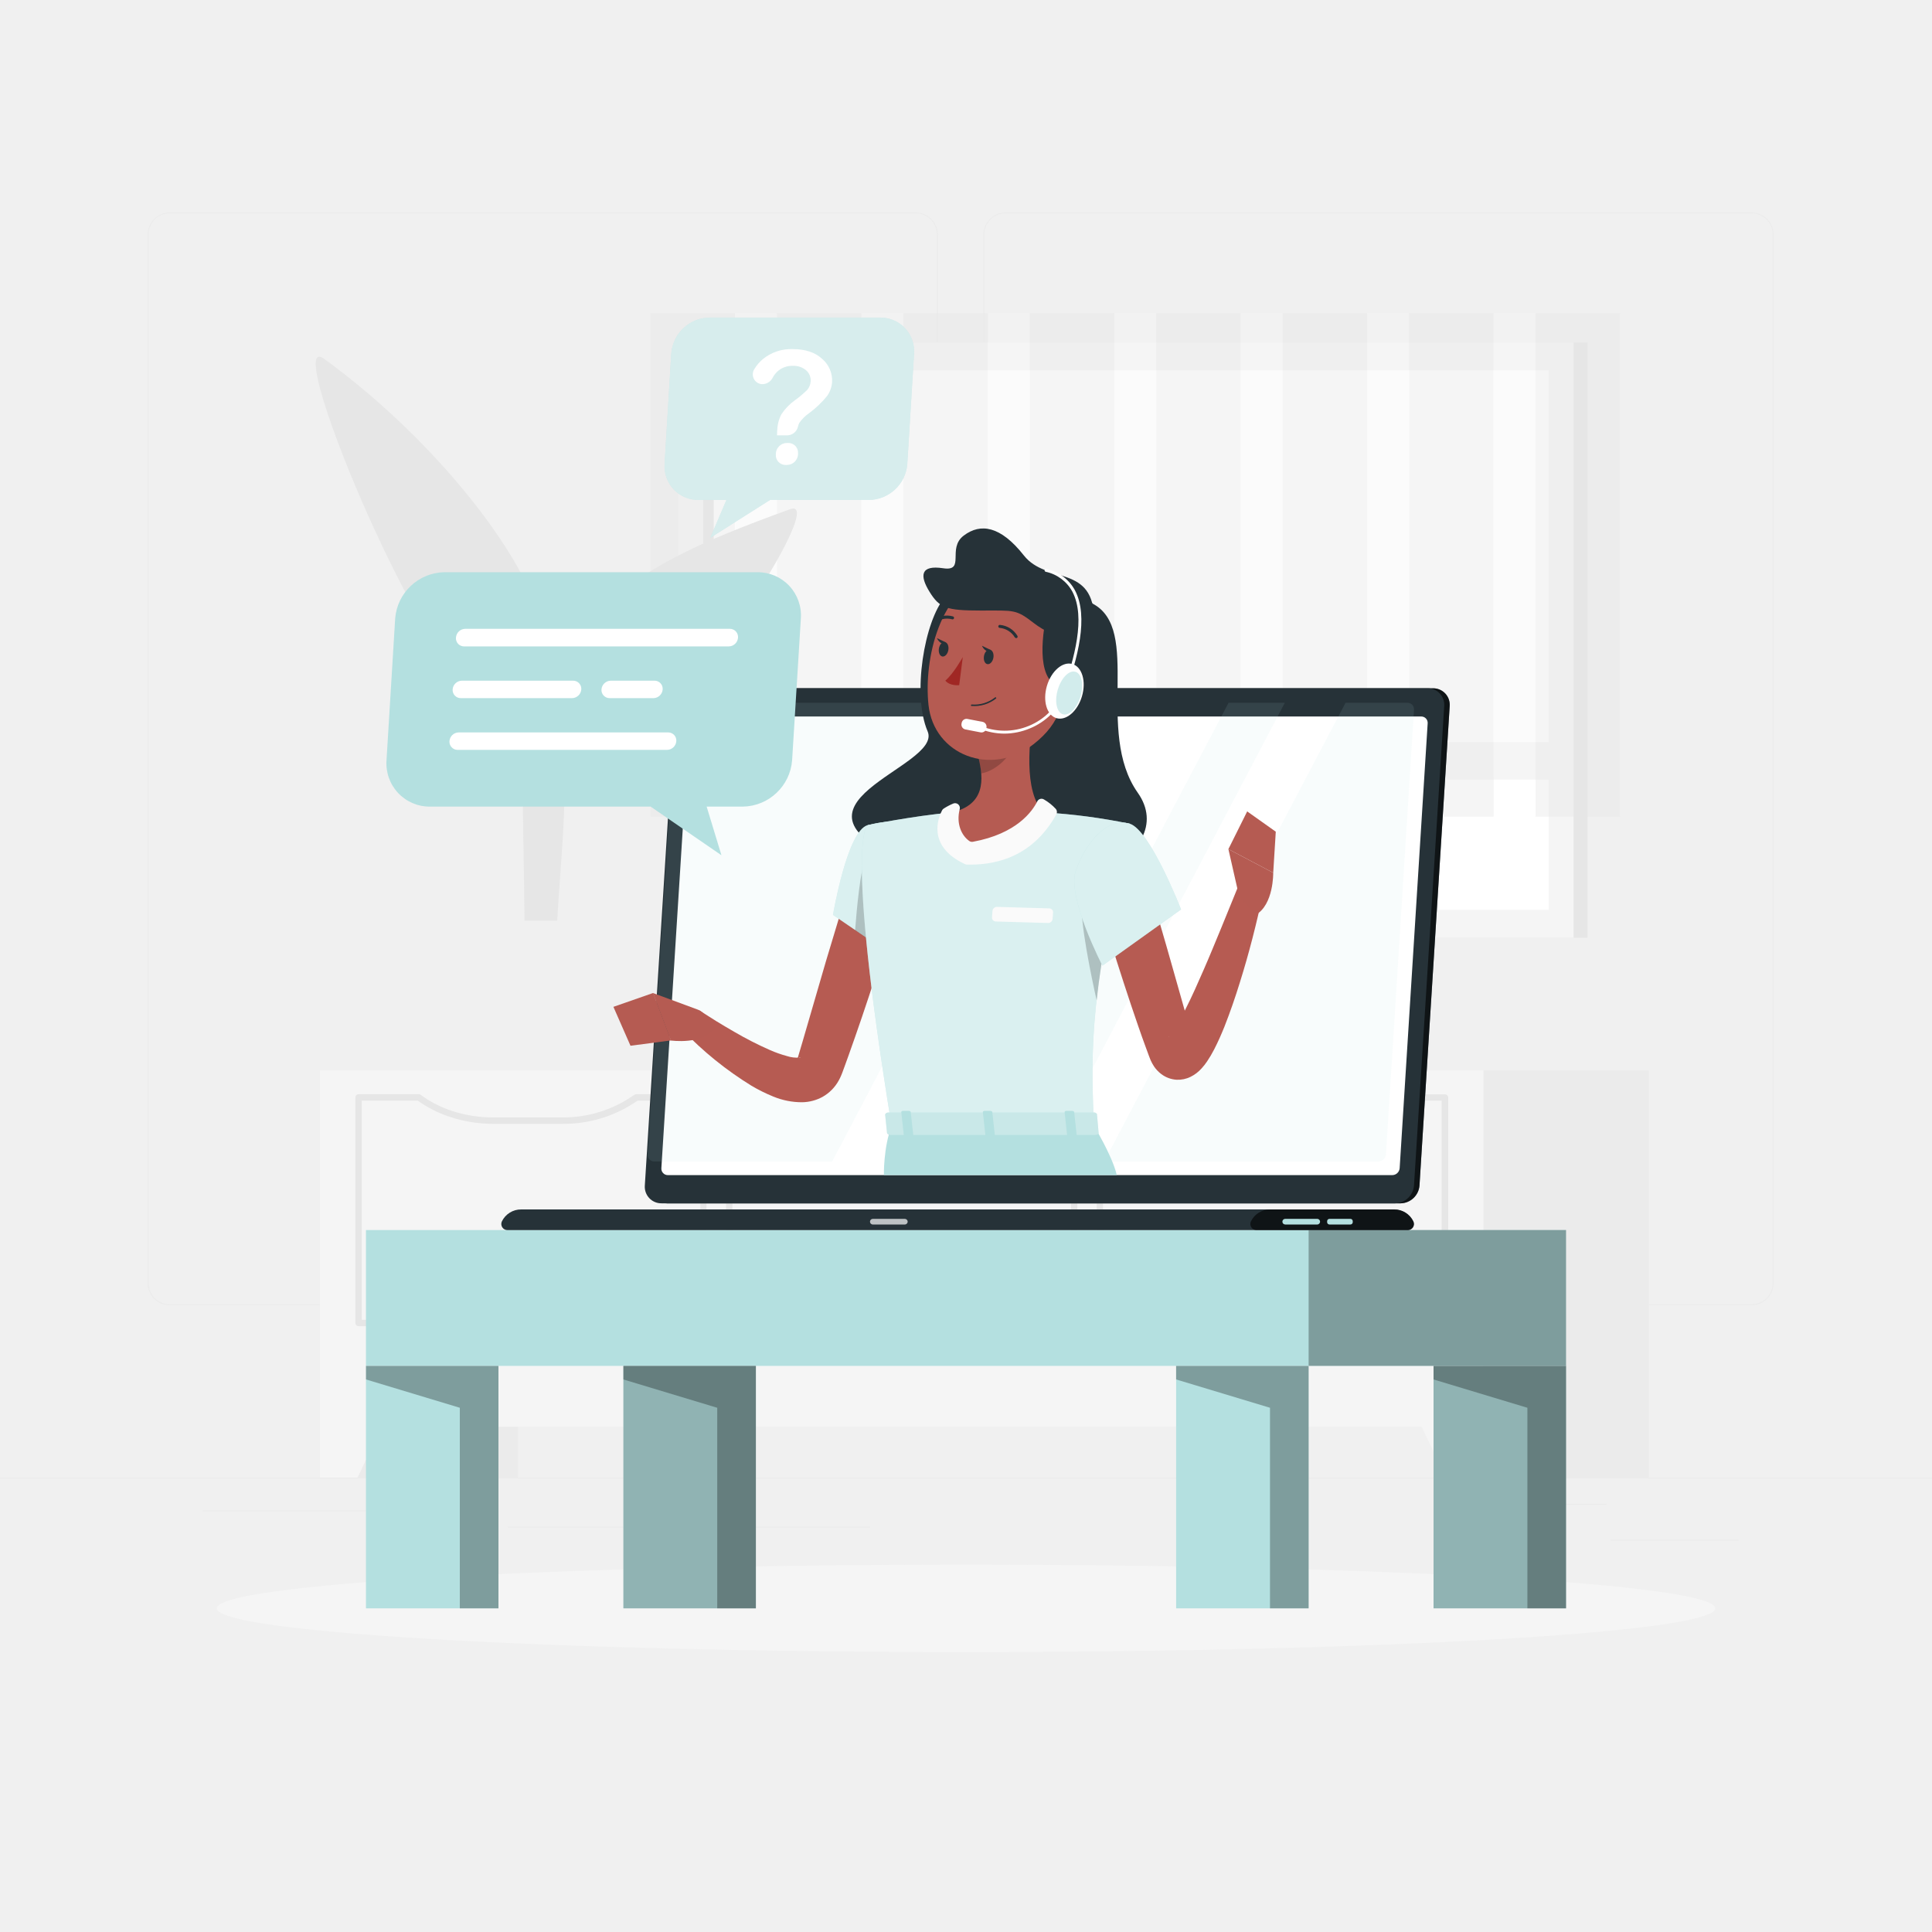
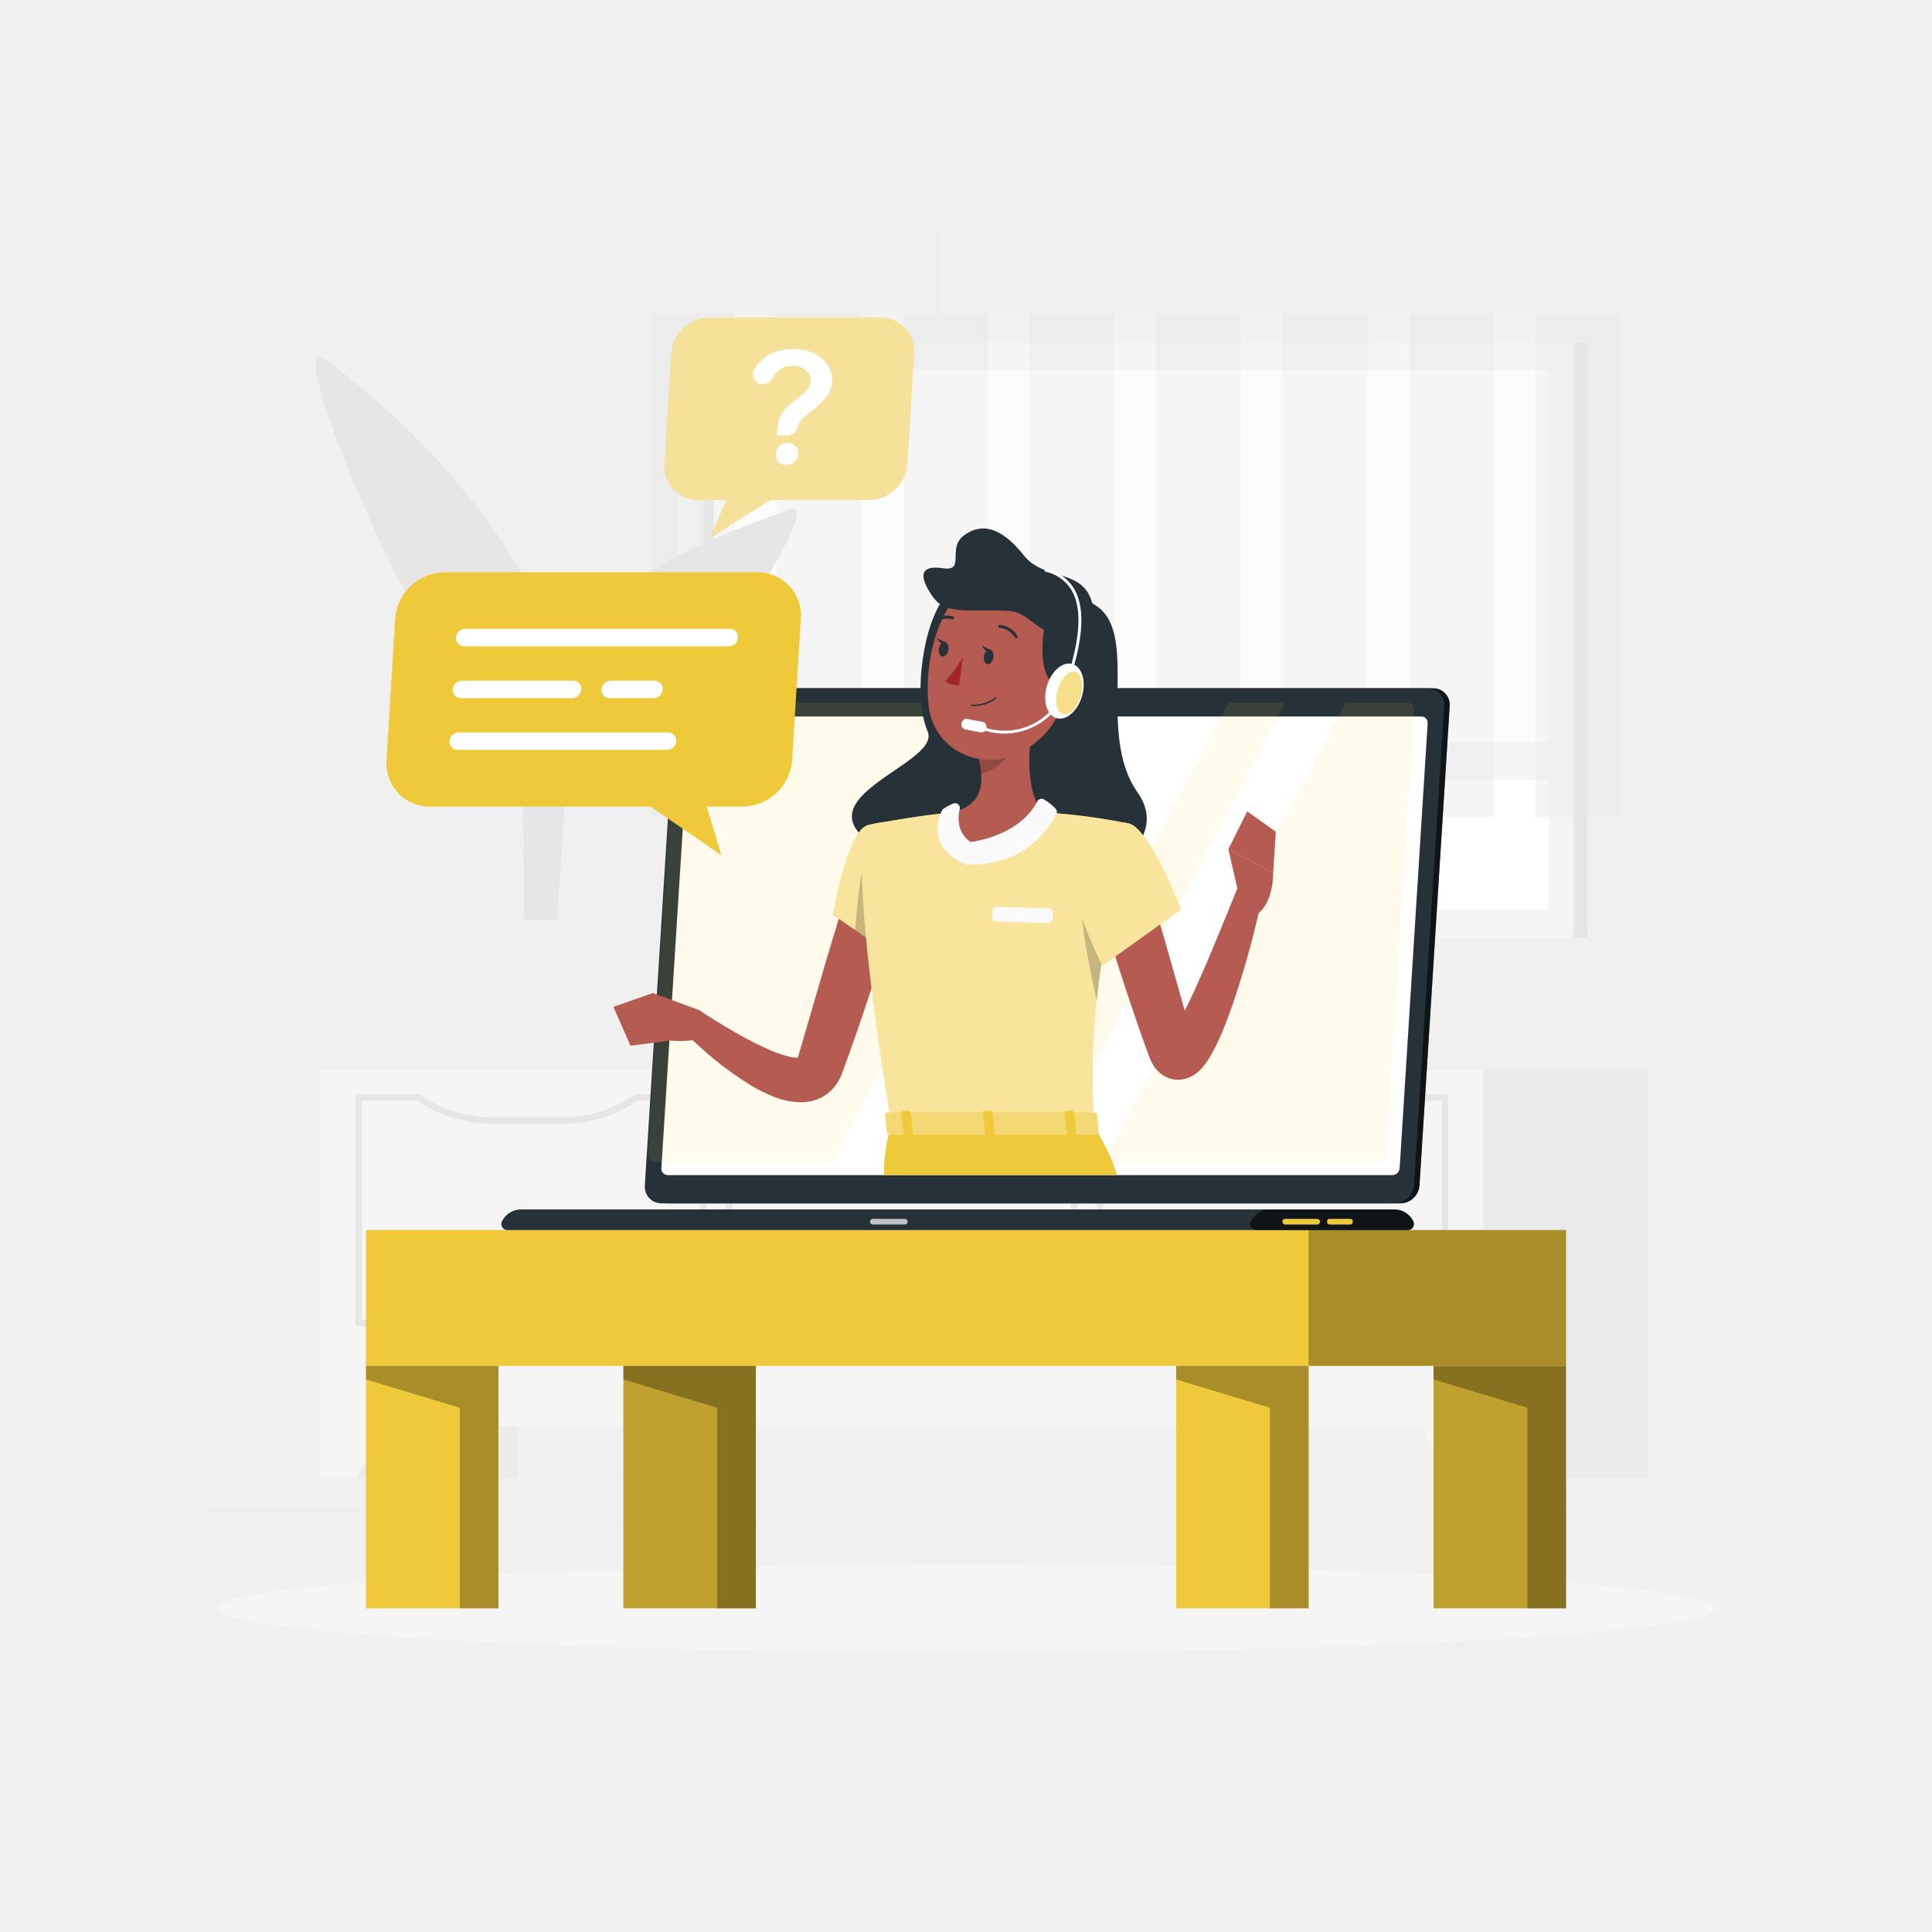
<svg xmlns="http://www.w3.org/2000/svg" viewBox="0 0 500 500">
  <g id="freepik--background-complete--inject-162">
    <rect y="382.4" width="500" height="0.25" style="fill:#ebebeb" />
    <rect x="416.78" y="398.49" width="33.12" height="0.25" style="fill:#ebebeb" />
    <rect x="322.53" y="401.21" width="8.69" height="0.25" style="fill:#ebebeb" />
    <rect x="396.59" y="389.21" width="19.19" height="0.25" style="fill:#ebebeb" />
    <rect x="52.46" y="390.89" width="43.19" height="0.25" style="fill:#ebebeb" />
    <rect x="104.56" y="390.89" width="6.33" height="0.25" style="fill:#ebebeb" />
    <rect x="131.47" y="395.11" width="93.68" height="0.25" style="fill:#ebebeb" />
    <path d="M237,337.8H43.91a5.71,5.71,0,0,1-5.7-5.71V60.66A5.71,5.71,0,0,1,43.91,55H237a5.71,5.71,0,0,1,5.71,5.71V332.09A5.71,5.71,0,0,1,237,337.8ZM43.91,55.2a5.46,5.46,0,0,0-5.45,5.46V332.09a5.46,5.46,0,0,0,5.45,5.46H237a5.47,5.47,0,0,0,5.46-5.46V60.66A5.47,5.47,0,0,0,237,55.2Z" style="fill:#ebebeb" />
    <path d="M453.31,337.8H260.21a5.72,5.72,0,0,1-5.71-5.71V60.66A5.72,5.72,0,0,1,260.21,55h193.1A5.71,5.71,0,0,1,459,60.66V332.09A5.71,5.71,0,0,1,453.31,337.8ZM260.21,55.2a5.47,5.47,0,0,0-5.46,5.46V332.09a5.47,5.47,0,0,0,5.46,5.46h193.1a5.47,5.47,0,0,0,5.46-5.46V60.66a5.47,5.47,0,0,0-5.46-5.46Z" style="fill:#ebebeb" />
    <rect x="179.13" y="88.61" width="231.69" height="154.07" transform="translate(589.96 331.3) rotate(180)" style="fill:#e6e6e6" />
    <rect x="175.55" y="88.61" width="231.69" height="154.07" transform="translate(582.79 331.3) rotate(180)" style="fill:#f5f5f5" />
    <rect x="221.59" y="56.24" width="139.61" height="218.82" transform="translate(457.04 -125.75) rotate(90)" style="fill:#fff" />
    <rect x="113.54" y="164.29" width="139.61" height="2.71" transform="translate(348.99 -17.69) rotate(90)" style="fill:#e6e6e6" />
    <rect x="178.21" y="192.06" width="226.37" height="9.71" transform="translate(582.79 393.82) rotate(180)" style="fill:#f5f5f5" />
    <g style="opacity:0.4">
      <rect x="168.36" y="81.01" width="21.87" height="130.34" style="fill:#e6e6e6" />
      <rect x="190.24" y="81.01" width="10.84" height="119.87" transform="translate(391.32 281.89) rotate(180)" style="fill:#f5f5f5" />
      <rect x="201.08" y="81.01" width="21.87" height="130.34" style="fill:#e6e6e6" />
      <rect x="222.95" y="81.01" width="10.84" height="119.87" transform="translate(456.75 281.89) rotate(180)" style="fill:#f5f5f5" />
      <rect x="233.8" y="81.01" width="21.87" height="130.34" style="fill:#e6e6e6" />
      <rect x="255.67" y="81.01" width="10.84" height="119.87" transform="translate(522.19 281.89) rotate(180)" style="fill:#f5f5f5" />
      <rect x="266.52" y="81.01" width="21.87" height="130.34" style="fill:#e6e6e6" />
      <rect x="288.39" y="81.01" width="10.84" height="119.87" transform="translate(587.63 281.89) rotate(180)" style="fill:#f5f5f5" />
      <rect x="299.24" y="81.01" width="21.87" height="130.34" style="fill:#e6e6e6" />
      <rect x="321.11" y="81.01" width="10.84" height="119.87" transform="translate(653.06 281.89) rotate(180)" style="fill:#f5f5f5" />
      <rect x="331.95" y="81.01" width="21.87" height="130.34" style="fill:#e6e6e6" />
      <rect x="353.83" y="81.01" width="10.84" height="119.87" transform="translate(718.5 281.89) rotate(180)" style="fill:#f5f5f5" />
      <rect x="364.67" y="81.01" width="21.87" height="130.34" style="fill:#e6e6e6" />
      <rect x="386.55" y="81.01" width="10.84" height="119.87" transform="translate(783.94 281.89) rotate(180)" style="fill:#f5f5f5" />
      <rect x="397.39" y="81.01" width="21.87" height="130.34" style="fill:#e6e6e6" />
    </g>
    <rect x="82.79" y="277" width="51.29" height="105.4" transform="translate(216.87 659.4) rotate(180)" style="fill:#ebebeb" />
    <polygon points="92.53 382.4 82.79 382.4 82.79 360.93 102.75 360.93 92.53 382.4" style="fill:#f5f5f5" />
    <rect x="375.43" y="277" width="51.29" height="105.4" transform="translate(802.15 659.4) rotate(180)" style="fill:#ebebeb" />
    <rect x="82.79" y="277" width="301.14" height="92.23" transform="translate(466.72 646.23) rotate(180)" style="fill:#f5f5f5" />
    <path d="M373.92,343.21H284.65a.82.82,0,0,1-.82-.82V284a.82.82,0,0,1,.82-.82h16.48a.78.78,0,0,1,.49.16,28.89,28.89,0,0,0,8.05,4.13,33.94,33.94,0,0,0,10.78,1.72h17.66A31.76,31.76,0,0,0,357,283.37a.77.77,0,0,1,.48-.16h16.49a.82.82,0,0,1,.82.82v58.36A.82.82,0,0,1,373.92,343.21Zm-88.45-1.64H373.1V284.85H357.7a33.43,33.43,0,0,1-19.59,6H320.45a35.47,35.47,0,0,1-11.3-1.81,30.59,30.59,0,0,1-8.28-4.2h-15.4Z" style="fill:#e6e6e6" />
    <path d="M278,343.21H188.72a.82.82,0,0,1-.82-.82V284a.82.82,0,0,1,.82-.82h15.59a.78.78,0,0,1,.49.16,28.64,28.64,0,0,0,8,4.13,33.94,33.94,0,0,0,10.78,1.72h17.66a31.67,31.67,0,0,0,18.81-5.85.82.82,0,0,1,.49-.16H278a.81.81,0,0,1,.82.82v58.36A.82.82,0,0,1,278,343.21Zm-88.45-1.64h87.63V284.85H260.86a33.39,33.39,0,0,1-19.57,6H223.63a35.47,35.47,0,0,1-11.3-1.81,30.23,30.23,0,0,1-8.29-4.2h-14.5Z" style="fill:#e6e6e6" />
    <path d="M182.07,343.21H92.8a.82.82,0,0,1-.82-.82V284a.81.81,0,0,1,.82-.82h15.59a.77.77,0,0,1,.48.16,28.89,28.89,0,0,0,8,4.13,34,34,0,0,0,10.79,1.72h17.66a31.75,31.75,0,0,0,18.83-5.85.78.78,0,0,1,.49-.16h17.38a.82.82,0,0,1,.82.82v58.36A.82.82,0,0,1,182.07,343.21Zm-88.45-1.64h87.63V284.85H165a33.42,33.42,0,0,1-19.58,6H127.71a35.38,35.38,0,0,1-11.3-1.81,30.22,30.22,0,0,1-8.29-4.2H93.62Z" style="fill:#e6e6e6" />
    <polygon points="374.19 382.4 383.93 382.4 383.93 360.93 363.98 360.93 374.19 382.4" style="fill:#f5f5f5" />
    <path d="M143.94,259.34h-8.09c.06-5.6,0-19.82-.57-52.39-1-59-2.87-62.64-2.87-62.64L142,173.45a78.92,78.92,0,0,1,3.94,21.2C147,217.37,143,235.51,143.94,259.34Z" style="fill:#e6e6e6" />
    <path d="M150.09,164.66c10.79-16.33,32.33-24.85,54.35-32.87,8.64-3.15-15.62,35.92-33.26,53.64-13.7,13.76-27,13.45-30.93,27C139.49,196.69,140.79,178.73,150.09,164.66Z" style="fill:#e6e6e6" />
    <path d="M137.73,154.18c-8.46-19.1-29.83-43.87-53.85-61.32-9.43-6.85,13.84,52,30.25,76.06,12.78,18.76,24.7,30.18,26.56,43.56C148.75,195.74,146.18,173.27,137.73,154.18Z" style="fill:#e6e6e6" />
    <path d="M138.53,277h0a17.91,17.91,0,0,0,17.88-16.89L158,243.92H119.06l1.58,16.19A17.92,17.92,0,0,0,138.53,277Z" style="fill:#f0f0f0" />
    <polygon points="116.54 244.01 160.52 244.01 161.78 238.26 115.28 238.26 116.54 244.01" style="fill:#f0f0f0" />
    <polygon points="118.71 253.87 158.35 253.87 159.49 248.12 117.57 248.12 118.71 253.87" style="fill:#f0f0f0" />
  </g>
  <g id="freepik--Shadow--inject-162">
    <ellipse id="freepik--path--inject-162" cx="250" cy="416.24" rx="193.89" ry="11.32" style="fill:#f5f5f5" />
  </g>
  <g id="freepik--Table--inject-162">
-     <rect x="94.71" y="318.33" width="310.57" height="35.16" style="fill:#B4E0E0" />
+     <rect x="94.71" y="318.33" width="310.57" height="35.16" style="fill:#F0C93B" />
    <rect x="338.67" y="318.33" width="66.62" height="35.16" style="opacity:0.3" />
-     <rect x="94.71" y="353.49" width="34.29" height="62.75" style="fill:#B4E0E0" />
+     <rect x="94.71" y="353.49" width="34.29" height="62.75" style="fill:#F0C93B" />
    <polygon points="94.72 353.49 94.72 357 119 364.33 119 416.24 129 416.24 129 353.49 94.72 353.49" style="opacity:0.3" />
-     <rect x="371" y="353.49" width="34.29" height="62.75" style="fill:#B4E0E0" />
+     <rect x="371" y="353.49" width="34.29" height="62.75" style="fill:#F0C93B" />
    <rect x="371" y="353.49" width="34.29" height="62.75" style="opacity:0.2" />
    <polygon points="371 353.49 371 357 395.29 364.33 395.29 416.24 405.29 416.24 405.29 353.49 371 353.49" style="opacity:0.3" />
-     <rect x="304.38" y="353.49" width="34.29" height="62.75" style="fill:#B4E0E0" />
+     <rect x="304.38" y="353.49" width="34.29" height="62.75" style="fill:#F0C93B" />
    <polygon points="304.38 353.49 304.38 357 328.67 364.33 328.67 416.24 338.67 416.24 338.67 353.49 304.38 353.49" style="opacity:0.3" />
-     <rect x="161.33" y="353.49" width="34.29" height="62.75" style="fill:#B4E0E0" />
+     <rect x="161.33" y="353.49" width="34.29" height="62.75" style="fill:#F0C93B" />
    <rect x="161.33" y="353.49" width="34.29" height="62.75" style="opacity:0.2" />
    <polygon points="161.33 353.49 161.33 357 185.62 364.33 185.62 416.24 195.62 416.24 195.62 353.49 161.33 353.49" style="opacity:0.3" />
  </g>
  <g id="freepik--Character--inject-162">
    <path d="M362.48,311.42H172.6a4.28,4.28,0,0,1-4.3-4.6l7.82-124.09a5,5,0,0,1,4.89-4.6H370.88a4.28,4.28,0,0,1,4.3,4.6l-7.82,124.09A5,5,0,0,1,362.48,311.42Z" style="fill:#263238" />
    <path d="M362.48,311.42H172.6a4.28,4.28,0,0,1-4.3-4.6l7.82-124.09a5,5,0,0,1,4.89-4.6H370.88a4.28,4.28,0,0,1,4.3,4.6l-7.82,124.09A5,5,0,0,1,362.48,311.42Z" style="opacity:0.6" />
    <path d="M361.06,311.42H171.19a4.28,4.28,0,0,1-4.31-4.6l7.82-124.09a5,5,0,0,1,4.89-4.6H369.46a4.27,4.27,0,0,1,4.3,4.6l-7.82,124.09A5,5,0,0,1,361.06,311.42Z" style="fill:#263238" />
    <path d="M360.82,313H134.89a5.51,5.51,0,0,0-5,3.09,1.58,1.58,0,0,0,1.45,2.26H364.32a1.58,1.58,0,0,0,1.45-2.26A5.49,5.49,0,0,0,360.82,313Z" style="fill:#263238" />
    <path d="M360.82,313H328.69a5.48,5.48,0,0,0-4.95,3.09,1.58,1.58,0,0,0,1.44,2.26h39.14a1.58,1.58,0,0,0,1.45-2.26A5.49,5.49,0,0,0,360.82,313Z" style="opacity:0.6" />
-     <path d="M340.9,316.9h-8.3a.73.73,0,0,1-.72-.73h0a.73.73,0,0,1,.72-.73h8.3a.73.73,0,0,1,.73.73h0A.73.73,0,0,1,340.9,316.9Z" style="fill:#B4E0E0" />
+     <path d="M340.9,316.9h-8.3a.73.73,0,0,1-.72-.73h0a.73.73,0,0,1,.72-.73h8.3a.73.73,0,0,1,.73.73h0A.73.73,0,0,1,340.9,316.9Z" style="fill:#F0C93B" />
    <path d="M234.17,316.9h-8.29a.73.73,0,0,1-.73-.73h0a.73.73,0,0,1,.73-.73h8.29a.73.73,0,0,1,.73.73h0A.73.73,0,0,1,234.17,316.9Z" style="fill:#fff;opacity:0.7" />
-     <rect x="343.46" y="315.44" width="6.63" height="1.46" rx="0.6" style="fill:#B4E0E0" />
+     <rect x="343.46" y="315.44" width="6.63" height="1.46" rx="0.6" style="fill:#F0C93B" />
    <path d="M171.16,302.34l7.26-115.13a1.93,1.93,0,0,1,1.9-1.78H367.81a1.65,1.65,0,0,1,1.67,1.78l-7.25,115.13a1.94,1.94,0,0,1-1.91,1.78H172.84A1.67,1.67,0,0,1,171.16,302.34Z" style="fill:#fff" />
-     <path d="M277.82,181.88l-62.45,118.7H169.3a1.66,1.66,0,0,1-1.68-1.79l7.26-115.12a1.94,1.94,0,0,1,1.9-1.79Z" style="fill:#B4E0E0;opacity:0.1" />
-     <polygon points="332.51 181.88 270.06 300.58 255.5 300.58 317.95 181.88 332.51 181.88" style="fill:#B4E0E0;opacity:0.1" />
-     <path d="M365.94,183.67l-7.26,115.12a1.93,1.93,0,0,1-1.9,1.79h-71l62.45-118.7h16A1.67,1.67,0,0,1,365.94,183.67Z" style="fill:#B4E0E0;opacity:0.1" />
+     <path d="M277.82,181.88l-62.45,118.7H169.3a1.66,1.66,0,0,1-1.68-1.79l7.26-115.12a1.94,1.94,0,0,1,1.9-1.79Z" style="fill:#F0C93B;opacity:0.1" />
+     <polygon points="332.51 181.88 270.06 300.58 255.5 300.58 317.95 181.88 332.51 181.88" style="fill:#F0C93B;opacity:0.1" />
+     <path d="M365.94,183.67l-7.26,115.12a1.93,1.93,0,0,1-1.9,1.79h-71l62.45-118.7h16A1.67,1.67,0,0,1,365.94,183.67Z" style="fill:#F0C93B;opacity:0.1" />
    <path d="M275.63,182a1.46,1.46,0,0,1-1.43,1.35,1.25,1.25,0,0,1-1.26-1.35,1.45,1.45,0,0,1,1.43-1.35A1.25,1.25,0,0,1,275.63,182Z" style="fill:#fff;opacity:0.4" />
    <path d="M244.65,154.39c-5.47,6.26-8.63,25.45-4.58,34.89s-42.94,18.89-4.17,34.23,69.78-2.45,58.56-18.34,1.21-42.35-11.78-49C270.94,150.11,255.61,141.84,244.65,154.39Z" style="fill:#263238" />
    <path d="M233.06,231.66c-2.05,7-4.23,14-6.49,21s-4.61,13.92-7.1,20.87l-.95,2.62-.48,1.31-.15.39-.24.59c-.15.38-.38.79-.58,1.18a10.89,10.89,0,0,1-4.21,4.26,11.4,11.4,0,0,1-5.24,1.38,19.34,19.34,0,0,1-7.49-1.47A42.15,42.15,0,0,1,194.5,281a89.57,89.57,0,0,1-17.88-14.46l4.31-5.08c1.45.93,3,1.92,4.5,2.85s3.07,1.83,4.59,2.72a91.15,91.15,0,0,0,9.21,4.71,31.24,31.24,0,0,0,4.44,1.57,8.09,8.09,0,0,0,3.26.38c.28,0,.23-.16,0-.07s-.48.35-.49.32,0,0,0-.06a.13.13,0,0,0,0-.06l.08-.25.38-1.29.77-2.6,6.11-21q3.12-10.5,6.42-21Z" style="fill:#b65b52" />
    <path d="M180.62,261.3,169,257l4.61,12.28s8.2,1.18,11.38-3.13l-2.59-3.47A4,4,0,0,0,180.62,261.3Z" style="fill:#b55b52" />
    <polygon points="158.75 260.57 163.17 270.64 173.66 269.26 169.04 256.98 158.75 260.57" style="fill:#b55b52" />
-     <path d="M224.58,213.55c-5.32,1.35-9,23.22-9,23.22l14.65,10s14-22.06,9.95-27.9C235.88,212.74,232.33,211.58,224.58,213.55Z" style="fill:#B4E0E0" />
+     <path d="M224.58,213.55c-5.32,1.35-9,23.22-9,23.22l14.65,10s14-22.06,9.95-27.9C235.88,212.74,232.33,211.58,224.58,213.55Z" style="fill:#F0C93B" />
    <path d="M224.58,213.55c-5.32,1.35-9,23.22-9,23.22l14.65,10s14-22.06,9.95-27.9C235.88,212.74,232.33,211.58,224.58,213.55Z" style="fill:#fff;opacity:0.5" />
    <path d="M224.1,221.5l11.37,2.63,1.09,11.13a128.36,128.36,0,0,1-6.37,11.47l-8.89-6C221.69,235.58,222.65,225,224.1,221.5Z" style="opacity:0.2" />
-     <path d="M224.58,213.55s-6.15,2.16,6.16,77.82H283.1c-.88-21.31-.9-34.46,9.28-78.19a154,154,0,0,0-22.23-2.93c-8.81-.43-16-.71-23.78,0C236.16,211.18,224.58,213.55,224.58,213.55Z" style="fill:#B4E0E0" />
+     <path d="M224.58,213.55s-6.15,2.16,6.16,77.82H283.1c-.88-21.31-.9-34.46,9.28-78.19a154,154,0,0,0-22.23-2.93c-8.81-.43-16-.71-23.78,0C236.16,211.18,224.58,213.55,224.58,213.55Z" style="fill:#F0C93B" />
    <path d="M224.58,213.55s-6.15,2.16,6.16,77.82H283.1c-.88-21.31-.9-34.46,9.28-78.19a154,154,0,0,0-22.23-2.93c-8.81-.43-16-.71-23.78,0C236.16,211.18,224.58,213.55,224.58,213.55Z" style="fill:#fff;opacity:0.5" />
    <path d="M280.06,233.48l6.76,5.76c-1.44,7.65-2.41,14-3,19.69C282.53,253.25,279.31,237.83,280.06,233.48Z" style="opacity:0.2" />
    <path d="M267.79,183.47c-1.5,7.65-3,21.67,2.36,26.78,0,0-5,11.46-18.25,11.46s-5.53-11.46-5.53-11.46c8.53-2,8.31-8.37,6.83-14.31Z" style="fill:#b55b52" />
    <path d="M268.45,207.39c-1.26,2.55-5.32,8.38-16.66,10.46a1.26,1.26,0,0,1-.91-.18c-2.12-1.48-3.44-4.61-2.51-8.24a1.24,1.24,0,0,0-1.66-1.48,15.82,15.82,0,0,0-2.5,1.32,1.21,1.21,0,0,0-.41.46c-.83,1.56-4.19,9.2,5.95,13.91a1.52,1.52,0,0,0,.51.12c6,.12,16.49-1.06,23.12-13a1.26,1.26,0,0,0-.11-1.38,12.92,12.92,0,0,0-3.07-2.47A1.22,1.22,0,0,0,268.45,207.39Z" style="fill:#fafafa" />
    <path d="M271.23,238.87l-13.5-.39a1,1,0,0,1-1-1.11l.13-1.67a1.16,1.16,0,0,1,1.17-1l13.5.39a1,1,0,0,1,1,1.12l-.13,1.66A1.16,1.16,0,0,1,271.23,238.87Z" style="fill:#fafafa" />
    <path d="M261.84,188.56l-8.64,7.37a24.26,24.26,0,0,1,.74,4.22c3.25-.47,7.73-4.05,8.08-7.46A11.44,11.44,0,0,0,261.84,188.56Z" style="opacity:0.2" />
    <path d="M277.87,169c-2.41,12.57-3.16,17.94-10.4,23.61-10.89,8.54-25.8,2.82-27.18-10.21-1.25-11.73,2.9-30.31,16-33.75A17.45,17.45,0,0,1,277.87,169Z" style="fill:#b55b52" />
    <path d="M270.72,159.7C269.16,167.57,268.79,178,276,178s12.86-12.27,6.64-21.88S271.63,155.06,270.72,159.7Z" style="fill:#263238" />
    <path d="M283.18,160.67c0,8.56-10.78,4.33-15.55.64s-5-3.29-13.84-3.3-10.61-.62-13.22-4.84-2.37-7,3.51-6.11.94-5.11,5.32-8.44,9.57-2.49,15.56,5.11S283.18,145.84,283.18,160.67Z" style="fill:#263238" />
    <ellipse cx="275.47" cy="178.85" rx="7.3" ry="4.73" transform="translate(26.35 392.88) rotate(-73.66)" style="fill:#fff" />
    <path d="M260,189.86a17.1,17.1,0,0,1-6.75-1.39.37.37,0,0,1-.2-.49.39.39,0,0,1,.5-.2,16.35,16.35,0,0,0,12.73.07A15.91,15.91,0,0,0,275,179.1c3-8.59,6.06-19.31,2.52-26a10.29,10.29,0,0,0-6.9-5.13.38.38,0,0,1-.27-.46.38.38,0,0,1,.46-.27,11.05,11.05,0,0,1,7.37,5.5c3.68,6.91.61,17.84-2.48,26.59a16.69,16.69,0,0,1-9.17,9.18A17.3,17.3,0,0,1,260,189.86Z" style="fill:#fff" />
-     <path d="M279.65,180.22c-.89,3-2.93,5.11-4.56,4.64s-2.23-3.33-1.34-6.37,2.93-5.12,4.56-4.64S280.54,177.18,279.65,180.22Z" style="fill:#B4E0E0;opacity:0.6" />
+     <path d="M279.65,180.22c-.89,3-2.93,5.11-4.56,4.64s-2.23-3.33-1.34-6.37,2.93-5.12,4.56-4.64S280.54,177.18,279.65,180.22Z" style="fill:#F0C93B;opacity:0.6" />
    <rect x="248.81" y="186.4" width="6.53" height="2.77" rx="1.27" transform="translate(40.13 -44.34) rotate(10.92)" style="fill:#fff" />
    <path d="M249.17,170.05s-2.32,4.21-4.52,6.1c1.19,1.45,3.59,1.17,3.59,1.17Z" style="fill:#a02724" />
    <path d="M251.38,182.7l.09,0a9,9,0,0,0,6.3-1.92.2.2,0,0,0,0-.28.19.19,0,0,0-.27,0,8.67,8.67,0,0,1-6,1.83.19.19,0,0,0-.22.17A.2.2,0,0,0,251.38,182.7Z" style="fill:#263238" />
    <path d="M262.82,165.1a.38.38,0,0,0,.37,0,.4.4,0,0,0,.12-.54,5.87,5.87,0,0,0-4.55-2.84.4.4,0,0,0-.4.39.39.39,0,0,0,.38.39,5.11,5.11,0,0,1,3.91,2.48A.39.39,0,0,0,262.82,165.1Z" style="fill:#263238" />
    <path d="M257.09,170.22c-.17,1-.86,1.77-1.54,1.66s-1.07-1-.9-2.08.87-1.77,1.54-1.66S257.27,169.19,257.09,170.22Z" style="fill:#263238" />
    <path d="M245.43,168.24c-.17,1-.86,1.77-1.54,1.66s-1.07-1.05-.9-2.08.87-1.78,1.54-1.66S245.61,167.2,245.43,168.24Z" style="fill:#263238" />
    <path d="M244.82,166.27l-2.36-1.14S243.4,167.28,244.82,166.27Z" style="fill:#263238" />
    <path d="M256.48,168.25l-2.36-1.13S255.06,169.27,256.48,168.25Z" style="fill:#263238" />
    <path d="M241.47,161.27a.39.39,0,0,0,.4,0,5,5,0,0,1,4.52-1,.39.39,0,0,0,.26-.74,5.8,5.8,0,0,0-5.25,1.08.37.37,0,0,0-.07.54A.31.31,0,0,0,241.47,161.27Z" style="fill:#263238" />
-     <path d="M228.75,304.12s-.14-7.16,2-12.75H283.1s4.71,7.6,5.93,12.75Z" style="fill:#B4E0E0" />
-     <path d="M283.89,288.3l.41,4.68c.19.37-.24.74-.85.74h-53c-.47,0-.86-.23-.89-.53l-.48-4.69c0-.32.38-.6.9-.6h53A1,1,0,0,1,283.89,288.3Z" style="fill:#B4E0E0" />
+     <path d="M228.75,304.12s-.14-7.16,2-12.75H283.1s4.71,7.6,5.93,12.75Z" style="fill:#F0C93B" />
+     <path d="M283.89,288.3l.41,4.68c.19.37-.24.74-.85.74h-53c-.47,0-.86-.23-.89-.53l-.48-4.69c0-.32.38-.6.9-.6h53A1,1,0,0,1,283.89,288.3Z" style="fill:#F0C93B" />
    <path d="M283.89,288.3l.41,4.68c.19.37-.24.74-.85.74h-53c-.47,0-.86-.23-.89-.53l-.48-4.69c0-.32.38-.6.9-.6h53A1,1,0,0,1,283.89,288.3Z" style="fill:#fafafa;opacity:0.3" />
-     <path d="M276.76,294.22h1.42c.29,0,.5-.14.48-.32l-.66-6.09c0-.18-.27-.32-.55-.32H276c-.29,0-.5.14-.48.32l.66,6.09C276.23,294.08,276.48,294.22,276.76,294.22Z" style="fill:#B4E0E0" />
-     <path d="M234.47,294.22h1.42c.28,0,.5-.14.48-.32l-.67-6.09c0-.18-.26-.32-.55-.32h-1.42c-.28,0-.5.14-.48.32l.67,6.09C233.94,294.08,234.19,294.22,234.47,294.22Z" style="fill:#B4E0E0" />
-     <path d="M255.62,294.22H257c.28,0,.5-.14.48-.32l-.67-6.09c0-.18-.27-.32-.55-.32h-1.42c-.28,0-.5.14-.48.32l.67,6.09C255.09,294.08,255.33,294.22,255.62,294.22Z" style="fill:#B4E0E0" />
+     <path d="M276.76,294.22h1.42c.29,0,.5-.14.48-.32l-.66-6.09c0-.18-.27-.32-.55-.32H276c-.29,0-.5.14-.48.32l.66,6.09C276.23,294.08,276.48,294.22,276.76,294.22Z" style="fill:#F0C93B" />
+     <path d="M234.47,294.22h1.42c.28,0,.5-.14.48-.32l-.67-6.09c0-.18-.26-.32-.55-.32h-1.42c-.28,0-.5.14-.48.32l.67,6.09C233.94,294.08,234.19,294.22,234.47,294.22Z" style="fill:#F0C93B" />
+     <path d="M255.62,294.22H257c.28,0,.5-.14.48-.32l-.67-6.09c0-.18-.27-.32-.55-.32h-1.42c-.28,0-.5.14-.48.32l.67,6.09C255.09,294.08,255.33,294.22,255.62,294.22Z" style="fill:#F0C93B" />
    <path d="M296.86,228q3.45,11.2,6.63,22.52l3.19,11.26,1.59,5.6.4,1.38.2.69.05.16v0s0,0,0,0l-.16-.25a4,4,0,0,0-.92-.94,5,5,0,0,0-2.68-.95,4.49,4.49,0,0,0-2.12.42c-.72.39-.65.48-.59.41a3.32,3.32,0,0,0,.46-.49,18.11,18.11,0,0,0,1.3-1.85c.88-1.44,1.75-3.06,2.57-4.72,1.7-3.32,3.23-6.84,4.78-10.38s3-7.12,4.5-10.73,2.93-7.24,4.41-10.82l6.39,1.9c-1.66,7.8-3.6,15.46-6,23.09-1.18,3.83-2.49,7.62-4,11.46-.78,1.92-1.61,3.84-2.64,5.83a29.66,29.66,0,0,1-1.84,3.12,14.75,14.75,0,0,1-1.4,1.78,9.31,9.31,0,0,1-2.9,2.21,7.41,7.41,0,0,1-3.54.74,7.29,7.29,0,0,1-4-1.47,8.25,8.25,0,0,1-1.89-2,10.87,10.87,0,0,1-.85-1.55c-.09-.22-.19-.45-.26-.65l-.19-.49-.26-.71-.52-1.41c-.68-1.87-1.37-3.74-2-5.61-1.28-3.74-2.56-7.47-3.76-11.22q-3.68-11.24-6.86-22.59Z" style="fill:#b65b52" />
-     <path d="M292.38,213.18c5.25,1.59,13.28,22.18,13.28,22.18l-20.35,14.55s-9.15-17.6-6.95-24.38C280.66,218.47,286.4,211.36,292.38,213.18Z" style="fill:#B4E0E0" />
+     <path d="M292.38,213.18c5.25,1.59,13.28,22.18,13.28,22.18l-20.35,14.55s-9.15-17.6-6.95-24.38C280.66,218.47,286.4,211.36,292.38,213.18Z" style="fill:#F0C93B" />
    <path d="M292.38,213.18c5.25,1.59,13.28,22.18,13.28,22.18l-20.35,14.55s-9.15-17.6-6.95-24.38C280.66,218.47,286.4,211.36,292.38,213.18Z" style="fill:#fff;opacity:0.5" />
    <path d="M320.7,232.05l-2.79-12.3,11.6,6.12s.14,8.28-4.54,10.89Z" style="fill:#b55b52" />
    <polygon points="322.77 209.99 330.17 215.24 329.51 225.87 317.91 219.75 322.77 209.99" style="fill:#b55b52" />
  </g>
  <g id="freepik--Chat--inject-162">
-     <path d="M115,148.09h81a11.18,11.18,0,0,1,11.26,12L205,196.75a13,13,0,0,1-12.74,12h-9.38l3.83,12.59-18.32-12.59H111.29a11.18,11.18,0,0,1-11.26-12l2.24-36.66A13,13,0,0,1,115,148.09Z" style="fill:#B4E0E0" />
+     <path d="M115,148.09h81a11.18,11.18,0,0,1,11.26,12L205,196.75a13,13,0,0,1-12.74,12h-9.38l3.83,12.59-18.32-12.59H111.29a11.18,11.18,0,0,1-11.26-12l2.24-36.66A13,13,0,0,1,115,148.09Z" style="fill:#F0C93B" />
    <path d="M188.58,167.29h-68.5A2.1,2.1,0,0,1,118,165h0a2.44,2.44,0,0,1,2.39-2.26h68.51A2.11,2.11,0,0,1,191,165h0A2.43,2.43,0,0,1,188.58,167.29Z" style="fill:#fff" />
    <path d="M148,180.68H119.26a2.11,2.11,0,0,1-2.12-2.26h0a2.44,2.44,0,0,1,2.4-2.26h28.77a2.11,2.11,0,0,1,2.13,2.26h0A2.45,2.45,0,0,1,148,180.68Z" style="fill:#fff" />
    <path d="M172.63,194.07H118.44a2.11,2.11,0,0,1-2.12-2.26h0a2.43,2.43,0,0,1,2.4-2.26h54.19a2.1,2.1,0,0,1,2.12,2.26h0A2.44,2.44,0,0,1,172.63,194.07Z" style="fill:#fff" />
    <path d="M169.11,180.68H157.78a2.11,2.11,0,0,1-2.12-2.26h0a2.45,2.45,0,0,1,2.4-2.26h11.32a2.1,2.1,0,0,1,2.12,2.26h0A2.44,2.44,0,0,1,169.11,180.68Z" style="fill:#fff" />
-     <path d="M227.79,82.19H183.63a10.09,10.09,0,0,0-9.91,9.33L172,120.06a8.71,8.71,0,0,0,8.77,9.33H188l-4.18,9.8,15.46-9.8H224.9a10.09,10.09,0,0,0,9.91-9.33l1.75-28.54A8.71,8.71,0,0,0,227.79,82.19Z" style="fill:#B4E0E0" />
+     <path d="M227.79,82.19H183.63a10.09,10.09,0,0,0-9.91,9.33L172,120.06a8.71,8.71,0,0,0,8.77,9.33H188l-4.18,9.8,15.46-9.8H224.9a10.09,10.09,0,0,0,9.91-9.33l1.75-28.54A8.71,8.71,0,0,0,227.79,82.19Z" style="fill:#F0C93B" />
    <g style="opacity:0.5">
      <path d="M227.79,82.19H183.63a10.09,10.09,0,0,0-9.91,9.33L172,120.06a8.71,8.71,0,0,0,8.77,9.33H188l-4.18,9.8,15.46-9.8H224.9a10.09,10.09,0,0,0,9.91-9.33l1.75-28.54A8.71,8.71,0,0,0,227.79,82.19Z" style="fill:#fafafa" />
    </g>
    <path d="M206.5,110.46a2.89,2.89,0,0,1-2.8,2.21h-2.61c0-.74.06-1.19.07-1.35a9.38,9.38,0,0,1,1.08-4.13,13.81,13.81,0,0,1,3.54-3.64,27.19,27.19,0,0,0,3.14-2.66,3.76,3.76,0,0,0,.88-2.18,3.48,3.48,0,0,0-1.15-2.85,4.94,4.94,0,0,0-3.5-1.18,5.68,5.68,0,0,0-3.7,1.24,5.89,5.89,0,0,0-1.5,1.87,3,3,0,0,1-2.9,1.62h0a2.54,2.54,0,0,1-1.84-3.87,10.17,10.17,0,0,1,2.29-2.66,11.51,11.51,0,0,1,7.67-2.53c3.27,0,5.81.85,7.64,2.56a7.31,7.31,0,0,1,2.53,6,7,7,0,0,1-1.28,3.56,25.7,25.7,0,0,1-4.83,4.58,9.35,9.35,0,0,0-2.38,2.41A3.81,3.81,0,0,0,206.5,110.46Zm-5.71,7.18,0-.32a2.89,2.89,0,0,1,2.85-2.68H204a2.5,2.5,0,0,1,2.53,2.68l0,.32a2.9,2.9,0,0,1-2.85,2.69h-.32A2.5,2.5,0,0,1,200.79,117.64Z" style="fill:#fff" />
  </g>
</svg>
